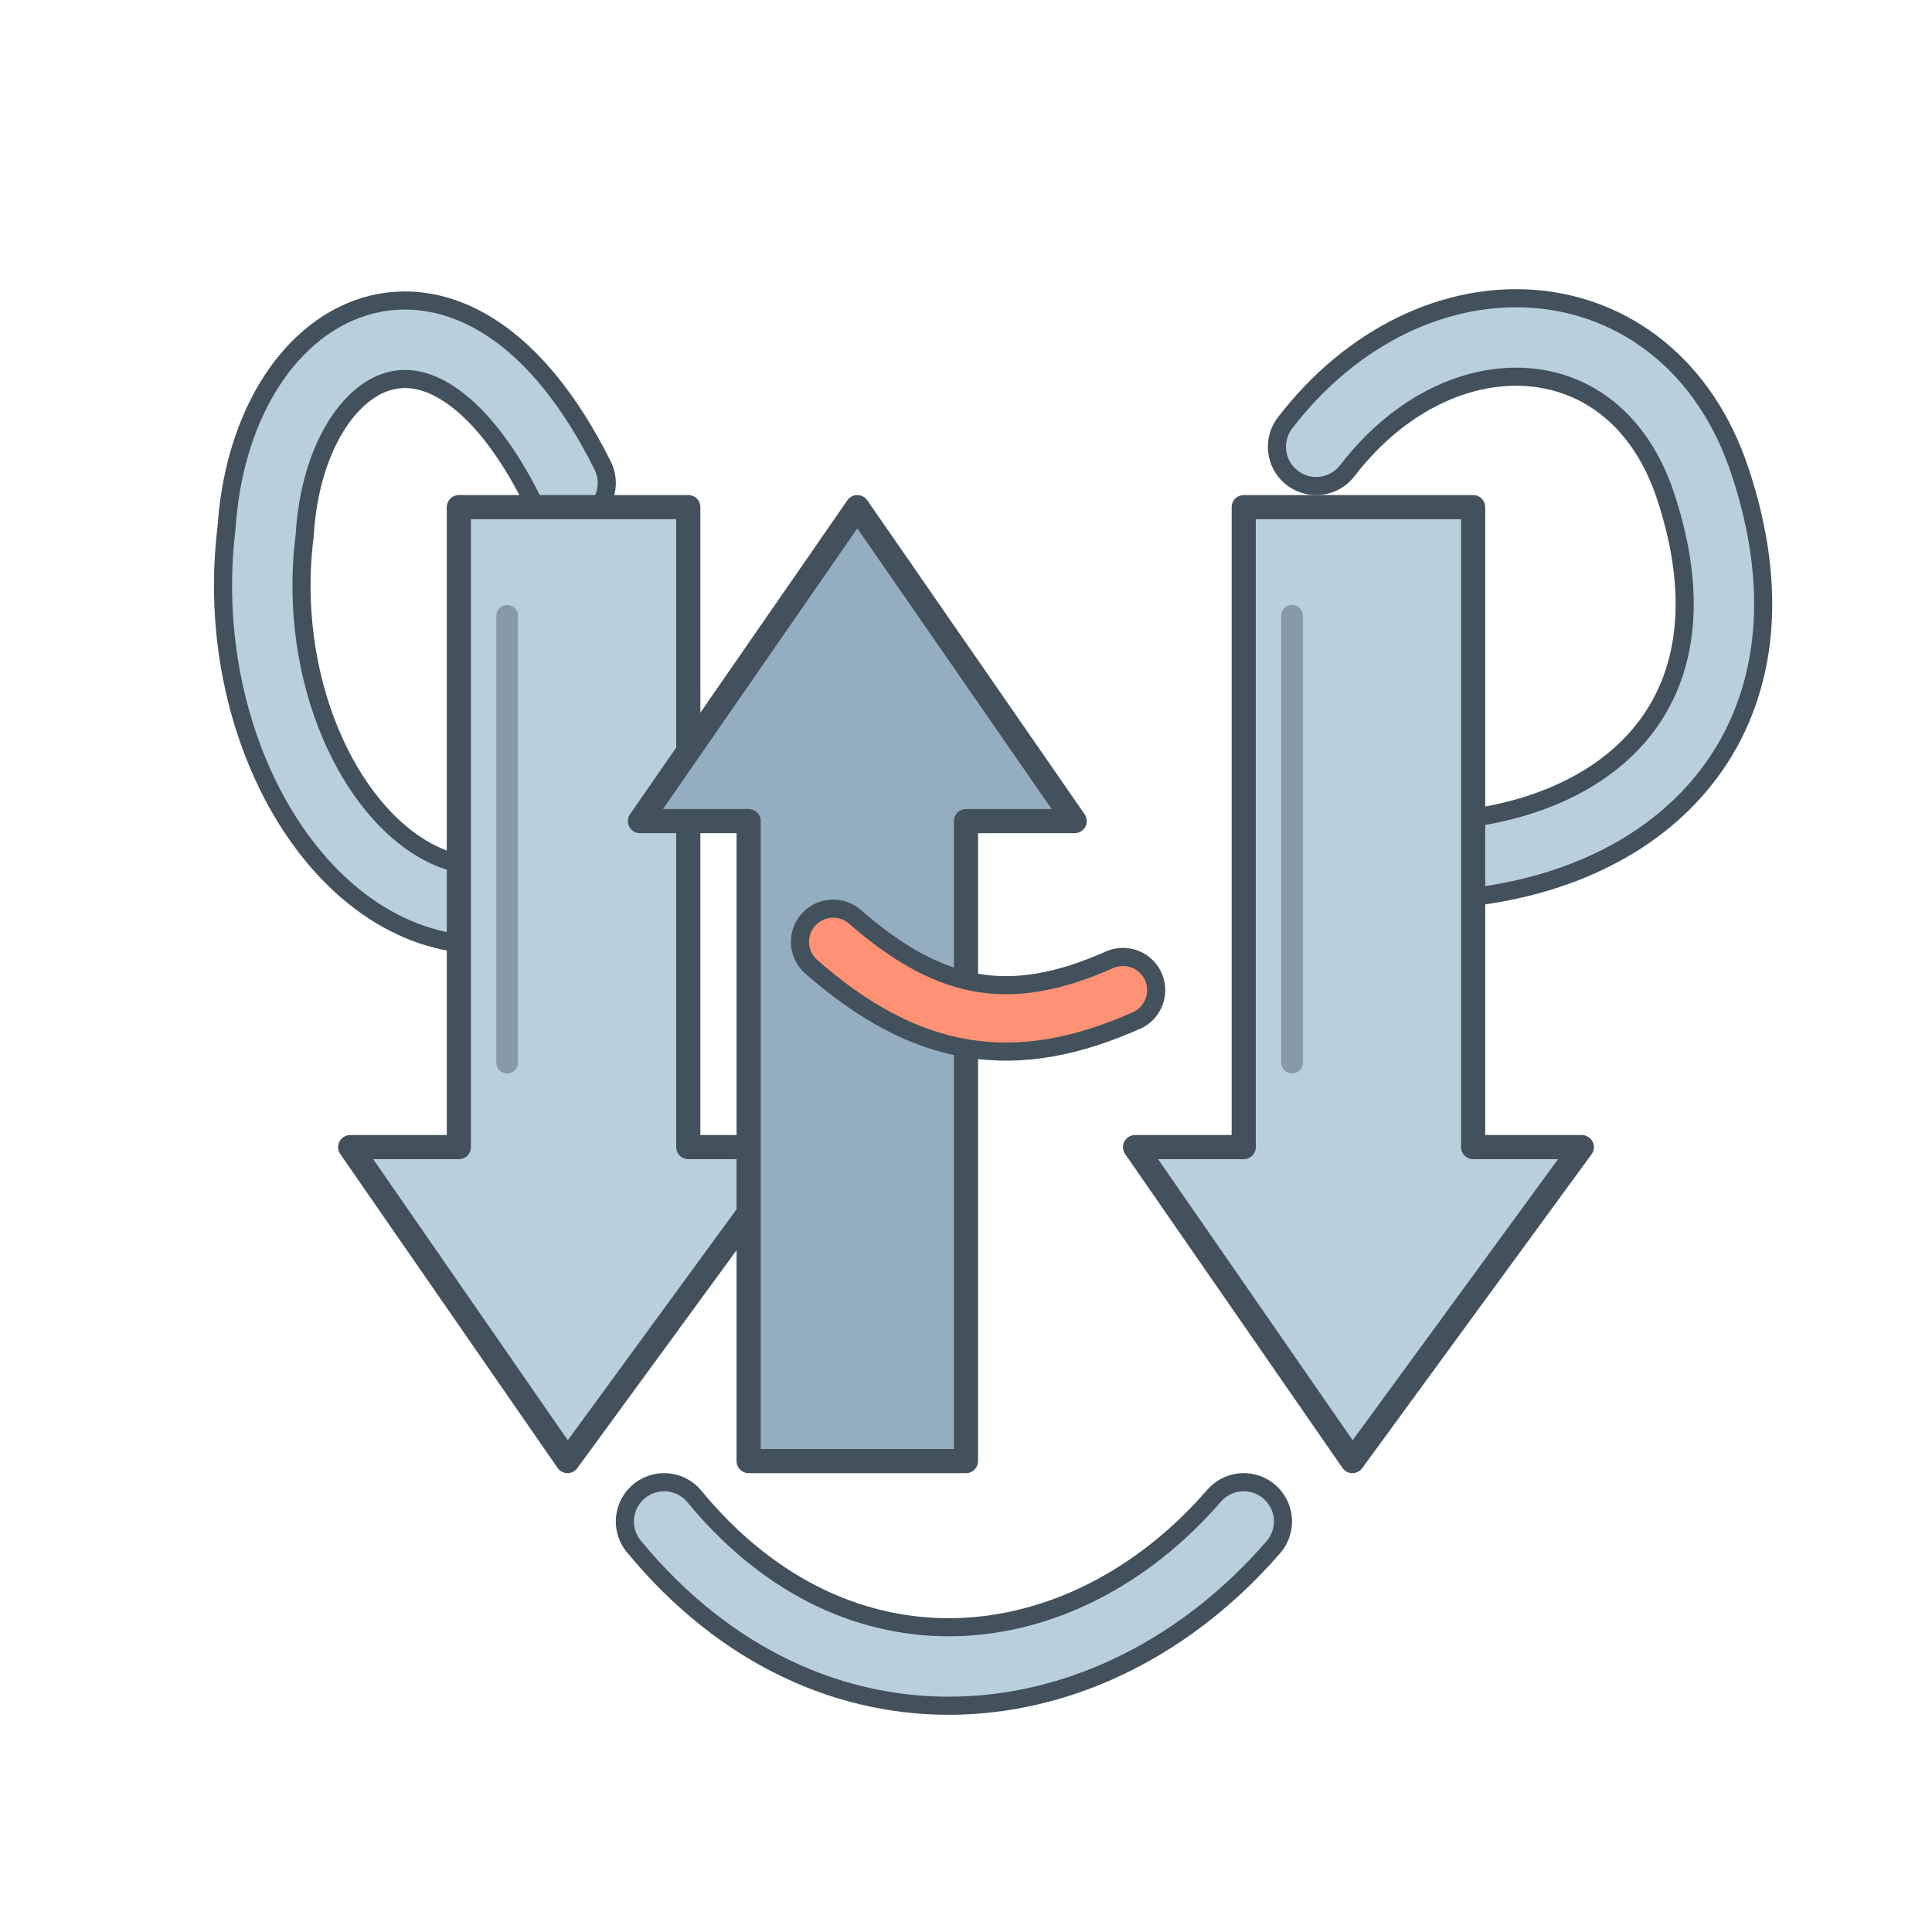
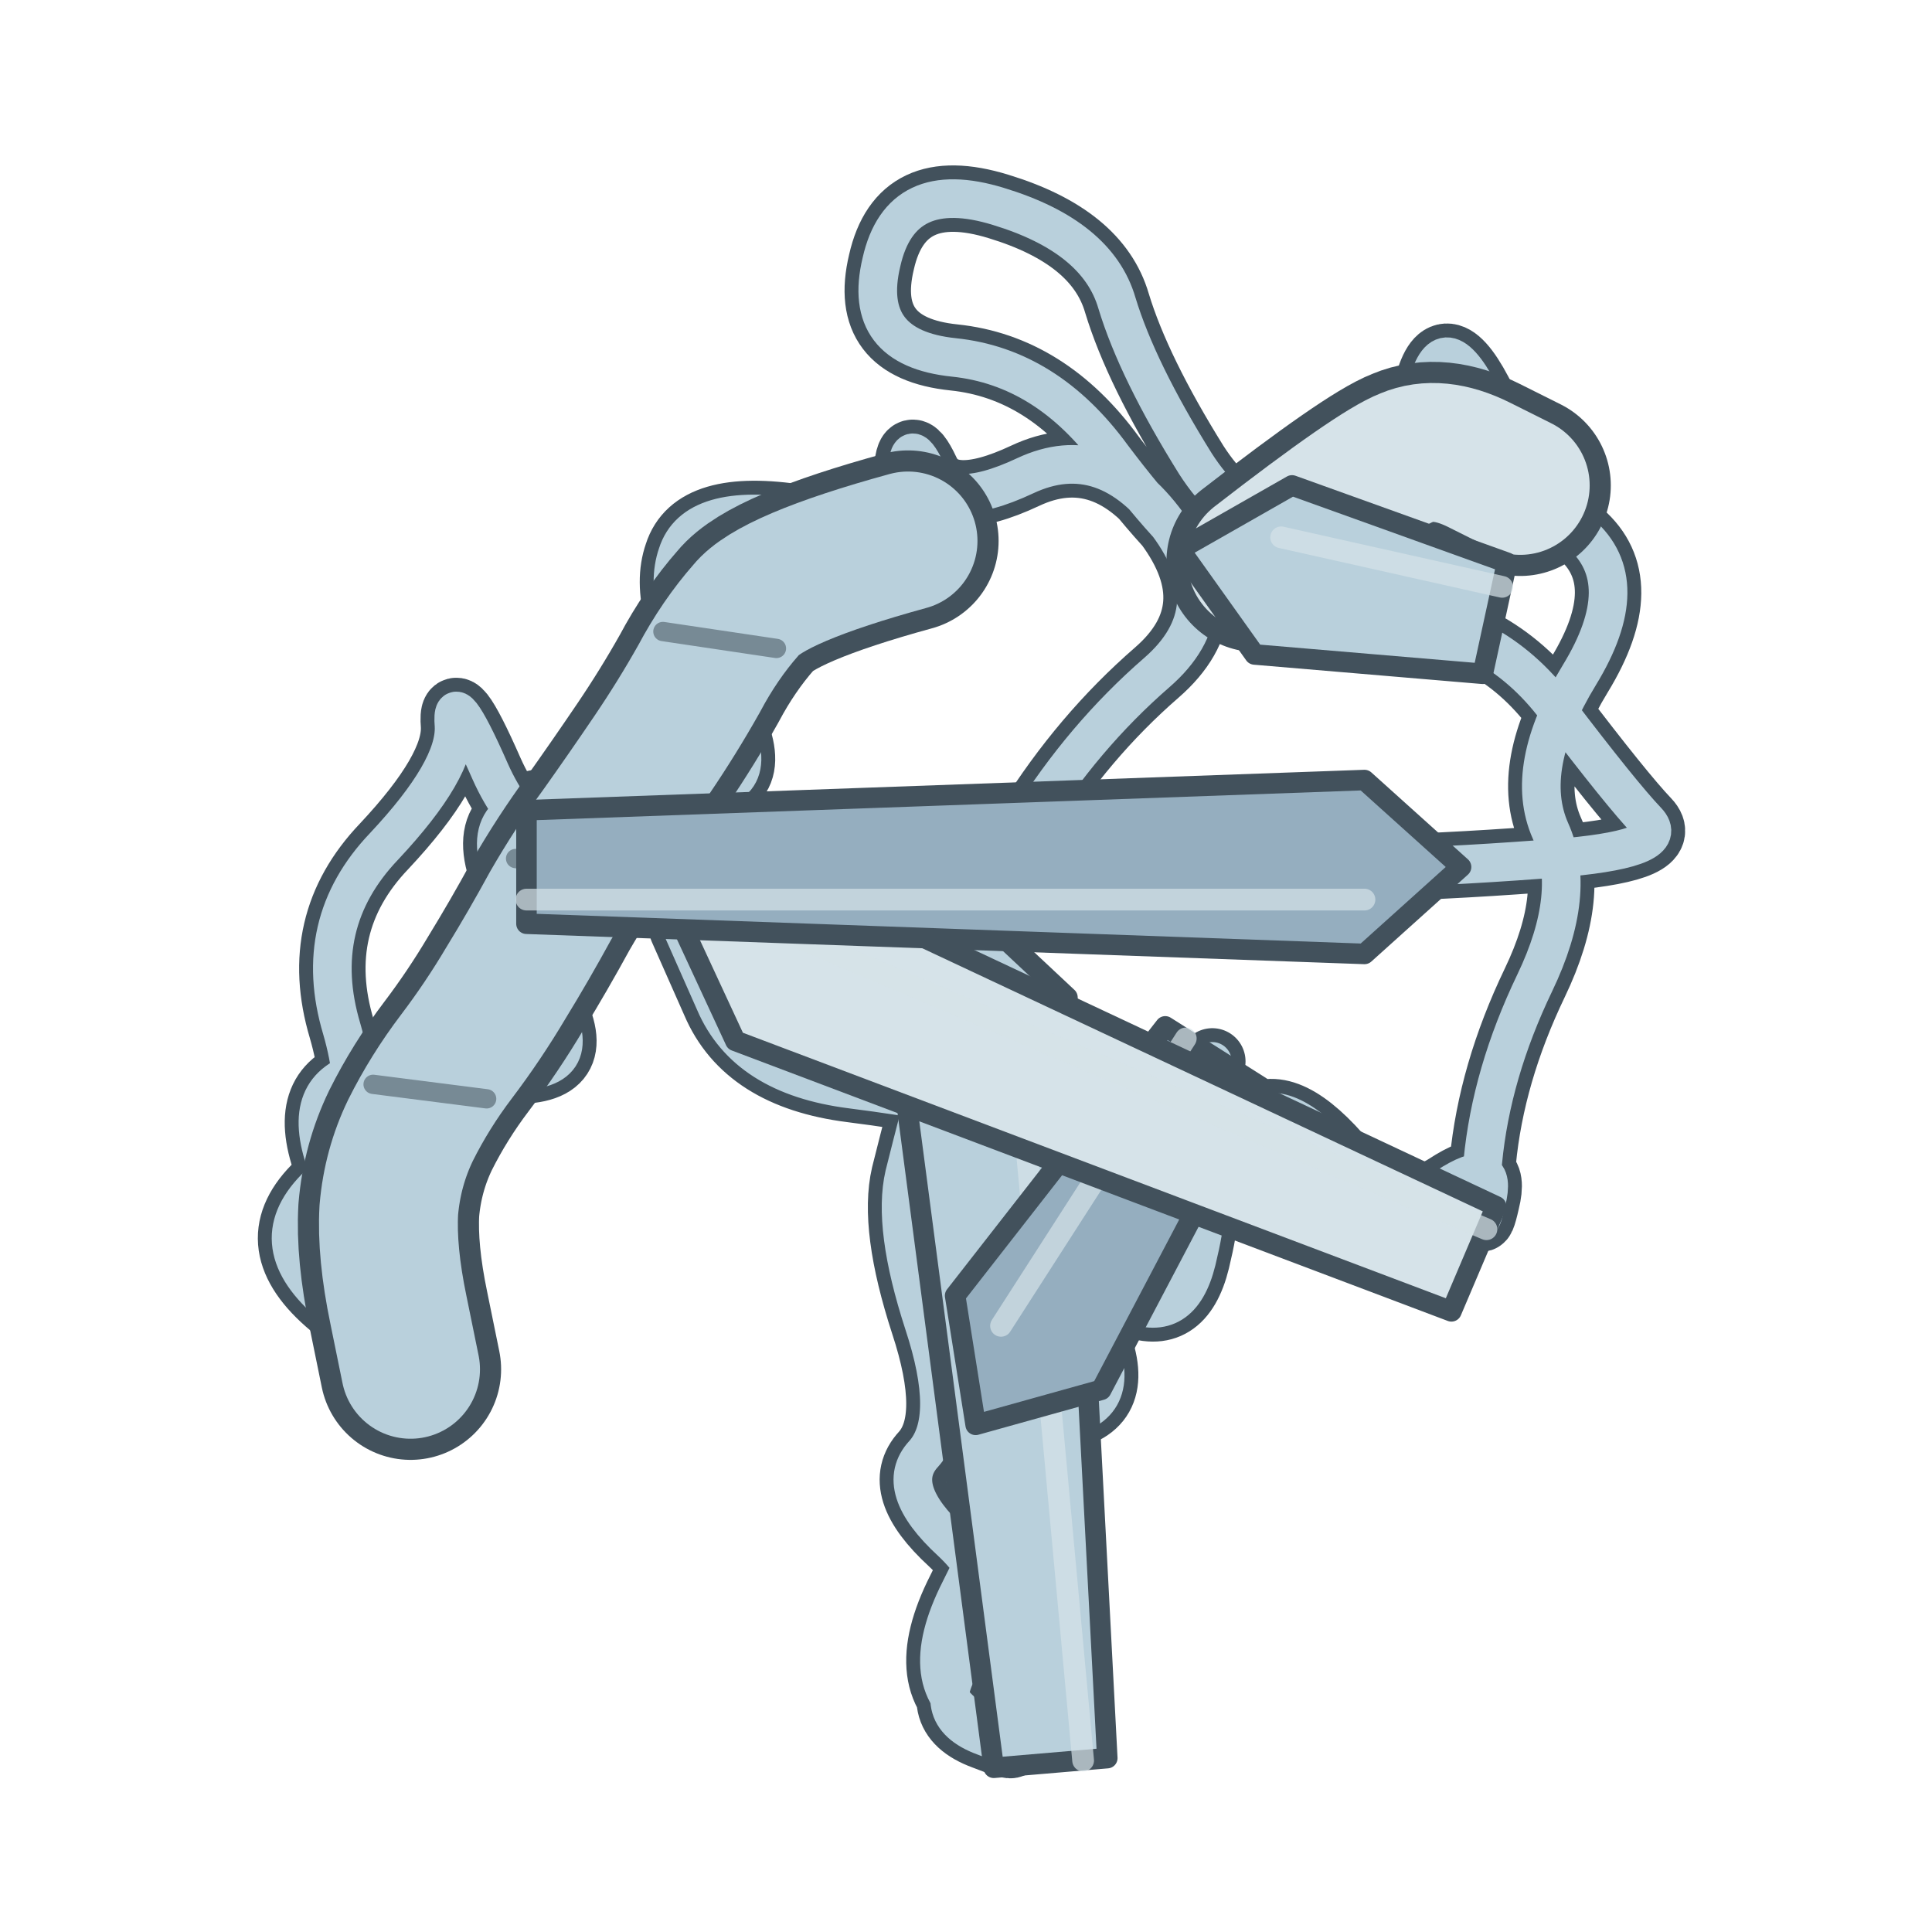
<svg xmlns="http://www.w3.org/2000/svg" width="160" height="160" viewBox="0 0 160 160" aria-hidden="true" focusable="false">
-   <g fill="none" stroke-linecap="round" stroke-linejoin="round">
-     <path d="M47 40c-10-20-24-12-25 4-2 16 7 31 18 31M55 126c14 17 35 15 48 0M109 37c10-13 27-12 32 3 6 18-4 29-19 31" stroke="#42515c" stroke-width="8" />
-     <path d="M47 40c-10-20-24-12-25 4-2 16 7 31 18 31M55 126c14 17 35 15 48 0M109 37c10-13 27-12 32 3 6 18-4 29-19 31" stroke="#b9d0dc" stroke-width="5" />
-   </g>
-   <g stroke="#42515c" stroke-width="2" stroke-linejoin="round">
-     <path d="M38 42h19v53h9l-19 26-18-26h9Z" fill="#b9d0dc" />
-     <path d="M80 121H62V68h-9l18-26 18 26h-9Z" fill="#95aebf" />
-     <path d="M103 42h19v53h9l-19 26-18-26h9Z" fill="#b9d0dc" />
-   </g>
-   <g fill="none" stroke="#42515c" stroke-width="1.8" stroke-linecap="round">
-     <path d="M42 51v37M107 51v37" opacity=".42" />
-   </g>
-   <path d="M69 78c8 7 15 8 24 4" fill="none" stroke="#42515c" stroke-width="7" stroke-linecap="round" />
-   <path d="M69 78c8 7 15 8 24 4" fill="none" stroke="#ff9274" stroke-width="4" stroke-linecap="round" />
+   <path d="M100.4,87.9 Q97.7,101.0 99.1,100.0 Q100.4,99.0 99.1,104.4 Q97.8,109.7 93.5,107.9 Q89.3,106.2 91.1,111.6 Q92.9,117.0 87.1,117.5 Q81.3,118.1 82.4,121.0 Q83.5,123.8 79.5,131.7 Q75.5,139.6 80.9,142.6 Q86.3,145.7 81.5,143.8 Q76.6,142.0 80.1,137.1 Q83.7,132.3 78.8,127.7 Q73.9,123.2 76.5,120.4 Q79.1,117.5 76.5,109.6 Q73.9,101.6 74.9,97.3 Q76.0,92.9 78.3,84.1 Q80.7,75.3 85.2,68.2 Q89.7,61.0 95.8,55.7 Q101.9,50.4 96.7,43.4 Q91.5,36.3 84.9,39.4 Q78.3,42.5 76.7,39.0 Q75.1,35.6 75.1,39.9 Q75.0,44.3 66.3,42.9 Q57.5,41.5 56.1,45.9 Q54.6,50.2 59.2,57.3 Q63.8,64.5 59.0,65.4 Q54.1,66.3 46.6,66.3 Q39.0,66.4 41.9,73.1 Q44.9,79.9 46.4,84.8 Q48.0,89.7 39.7,88.4 Q31.4,87.0 27.9,89.6 Q24.4,92.2 28.7,100.0 Q33.1,107.8 33.4,110.5 Q33.6,113.2 27.5,108.1 Q21.5,103.1 26.1,98.4 Q30.8,93.8 28.3,85.2 Q25.7,76.5 31.8,70.1 Q37.8,63.7 37.6,60.1 Q37.3,56.4 40.6,63.9 Q43.9,71.3 51.2,72.1 Q58.6,72.8 67.2,70.4 Q75.8,68.1 82.1,69.2 Q88.3,70.4 97.4,71.2 Q106.4,72.0 113.8,71.9 Q121.1,71.7 129.8,71.0 Q138.5,70.2 136.4,68.0 Q134.3,65.8 128.9,58.7 Q123.6,51.6 114.5,51.0 Q105.3,50.4 101.5,47.8 Q97.6,45.1 92.1,37.8 Q86.7,30.4 79.0,29.6 Q71.3,28.8 73.0,21.7 Q74.6,14.6 82.7,17.1 Q90.9,19.6 92.5,25.1 Q94.2,30.7 99.0,38.4 Q103.9,46.0 110.3,41.8 Q116.7,37.5 118.2,32.0 Q119.6,26.5 122.9,33.3 Q126.2,40.1 130.9,44.2 Q135.5,48.2 130.8,55.9 Q126.1,63.6 128.4,68.8 Q130.7,73.9 127.1,81.4 Q123.5,88.9 122.8,96.2 Q122.2,103.5 123.1,99.5 Q124.1,95.5 119.8,98.3 Q115.6,101.0 110.8,95.7 Q106.1,90.4 103.3,92.9 Q100.5,95.4 91.9,94.3 Q83.4,93.3 81.3,92.3 Q79.1,91.3 70.5,90.2 Q61.8,89.1 59.2,83.0 Q56.5,76.9 56.5,76.9" fill="none" stroke="#42515c" stroke-width="5.5" stroke-linecap="round" stroke-linejoin="round" />
+   <path d="M100.4,87.9 Q97.7,101.0 99.1,100.0 Q100.4,99.0 99.1,104.4 Q97.8,109.7 93.5,107.9 Q89.3,106.2 91.1,111.6 Q92.9,117.0 87.1,117.5 Q81.3,118.1 82.4,121.0 Q83.5,123.8 79.5,131.7 Q75.5,139.6 80.9,142.6 Q86.3,145.7 81.5,143.8 Q76.6,142.0 80.1,137.1 Q83.7,132.3 78.8,127.7 Q73.9,123.2 76.5,120.4 Q79.1,117.5 76.5,109.6 Q73.9,101.6 74.9,97.3 Q76.0,92.9 78.3,84.1 Q80.7,75.3 85.2,68.2 Q89.7,61.0 95.8,55.7 Q101.9,50.4 96.7,43.4 Q91.5,36.3 84.9,39.4 Q78.3,42.5 76.7,39.0 Q75.1,35.6 75.1,39.9 Q75.0,44.3 66.3,42.9 Q57.5,41.5 56.1,45.9 Q54.6,50.2 59.2,57.3 Q63.8,64.5 59.0,65.4 Q54.1,66.3 46.6,66.3 Q39.0,66.4 41.9,73.1 Q44.9,79.9 46.4,84.8 Q48.0,89.7 39.7,88.4 Q31.4,87.0 27.9,89.6 Q24.4,92.2 28.7,100.0 Q33.1,107.8 33.4,110.5 Q33.6,113.2 27.5,108.1 Q21.5,103.1 26.1,98.4 Q30.8,93.8 28.3,85.2 Q25.7,76.5 31.8,70.1 Q37.8,63.7 37.6,60.1 Q37.3,56.4 40.6,63.9 Q43.9,71.3 51.2,72.1 Q58.6,72.8 67.2,70.4 Q75.8,68.1 82.1,69.2 Q88.3,70.4 97.4,71.2 Q106.4,72.0 113.8,71.9 Q121.1,71.7 129.8,71.0 Q138.5,70.2 136.4,68.0 Q134.3,65.8 128.9,58.7 Q123.6,51.6 114.5,51.0 Q105.3,50.4 101.5,47.8 Q97.6,45.1 92.1,37.8 Q86.7,30.4 79.0,29.6 Q71.3,28.8 73.0,21.7 Q74.6,14.6 82.7,17.1 Q90.9,19.6 92.5,25.1 Q94.2,30.7 99.0,38.4 Q103.9,46.0 110.3,41.8 Q116.7,37.5 118.2,32.0 Q119.6,26.5 122.9,33.3 Q126.2,40.1 130.9,44.2 Q135.5,48.2 130.8,55.9 Q126.1,63.6 128.4,68.8 Q130.7,73.9 127.1,81.4 Q123.5,88.9 122.8,96.2 Q122.2,103.5 123.1,99.5 Q124.1,95.5 119.8,98.3 Q115.6,101.0 110.8,95.7 Q106.1,90.4 103.3,92.9 Q100.5,95.4 91.9,94.3 Q83.4,93.3 81.3,92.3 Q79.1,91.3 70.5,90.2 Q61.8,89.1 59.2,83.0 Q56.5,76.9 56.5,76.9" fill="none" stroke="#b9d0dc" stroke-width="3.2" stroke-linecap="round" stroke-linejoin="round" />
+   <path d="M75.2,44.8 Q63.9,47.9 61.8,50.5 Q59.6,53.0 57.9,56.2 Q56.1,59.4 54.0,62.5 Q51.9,65.6 49.7,68.7 Q47.5,71.7 45.6,75.0 Q43.8,78.3 41.9,81.4 Q40.0,84.6 37.8,87.5 Q35.6,90.4 34.0,93.6 Q32.5,96.7 32.2,100.2 Q32.0,103.7 33.0,108.5 Q34.0,113.4 34.0,113.4" fill="none" stroke="#42515c" stroke-width="15" stroke-linecap="round" stroke-linejoin="round" />
+   <path d="M75.2,44.8 Q63.9,47.9 61.8,50.5 Q59.6,53.0 57.9,56.2 Q56.1,59.4 54.0,62.5 Q51.9,65.6 49.7,68.7 Q47.5,71.7 45.6,75.0 Q43.8,78.3 41.9,81.4 Q40.0,84.6 37.8,87.5 Q35.6,90.4 34.0,93.6 Q32.5,96.7 32.2,100.2 Q32.0,103.7 33.0,108.5 Q34.0,113.4 34.0,113.4" fill="none" stroke="#b9d0dc" stroke-width="11.5" stroke-linecap="round" stroke-linejoin="round" />
+   <path d="M64.3,53.7L54.9,52.3" fill="none" stroke="#42515c" stroke-opacity=".55" stroke-width="1.6" stroke-linecap="round" />
+   <path d="M52.1,72.4L42.7,71.1" fill="none" stroke="#42515c" stroke-opacity=".55" stroke-width="1.6" stroke-linecap="round" />
+   <path d="M40.3,91.0L30.9,89.8" fill="none" stroke="#42515c" stroke-opacity=".55" stroke-width="1.6" stroke-linecap="round" />
+   <path d="M104.1,46.5 Q113.9,38.9 116.5,37.9 Q119.1,36.8 122.5,38.5 Q125.9,40.2 125.9,40.2" fill="none" stroke="#42515c" stroke-width="15" stroke-linecap="round" stroke-linejoin="round" />
+   <path d="M104.1,46.5 Q113.9,38.9 116.5,37.9 Q119.1,36.8 122.5,38.5 Q125.9,40.2 125.9,40.2" fill="none" stroke="#d6e3e9" stroke-width="11.5" stroke-linecap="round" stroke-linejoin="round" />
+   <polygon points="91.7,145.6 88.4,82.6 80.5,75.2 74.1,83.9 82.3,146.4" fill="#b9d0dc" stroke="#42515c" stroke-width="1.7" stroke-linejoin="round" />
+   <path d="M89.7,145.8L83.9,83.0" fill="none" stroke="#d6e3e9" stroke-opacity=".7" stroke-width="1.8" stroke-linecap="round" />
+   <polygon points="96.5,85.0 79.1,107.3 80.8,118.0 91.2,115.1 104.4,90.0" fill="#95aebf" stroke="#42515c" stroke-width="1.7" stroke-linejoin="round" />
+   <path d="M98.2,86.0L82.9,109.8" fill="none" stroke="#d6e3e9" stroke-opacity=".7" stroke-width="1.8" stroke-linecap="round" />
+   <polygon points="123.9,99.9 66.6,73.0 56.4,76.5 60.9,86.2 120.2,108.6" fill="#d6e3e9" stroke="#42515c" stroke-width="1.7" stroke-linejoin="round" />
+   <path d="M123.1,101.8L64.8,77.1" fill="none" stroke="#d6e3e9" stroke-opacity=".7" stroke-width="1.8" stroke-linecap="round" />
+   <polygon points="43.6,76.5 113.0,79.0 121.0,71.8 113.0,64.6 43.6,67.1" fill="#95aebf" stroke="#42515c" stroke-width="1.7" stroke-linejoin="round" />
+   <path d="M43.6,74.5L113.0,74.5" fill="none" stroke="#d6e3e9" stroke-opacity=".7" stroke-width="1.8" stroke-linecap="round" />
+   <polygon points="124.8,46.6 107.0,40.2 97.7,45.5 103.9,54.2 122.8,55.8" fill="#b9d0dc" stroke="#42515c" stroke-width="1.7" stroke-linejoin="round" />
+   <path d="M124.4,48.6L106.1,44.5" fill="none" stroke="#d6e3e9" stroke-opacity=".7" stroke-width="1.8" stroke-linecap="round" />
</svg>
